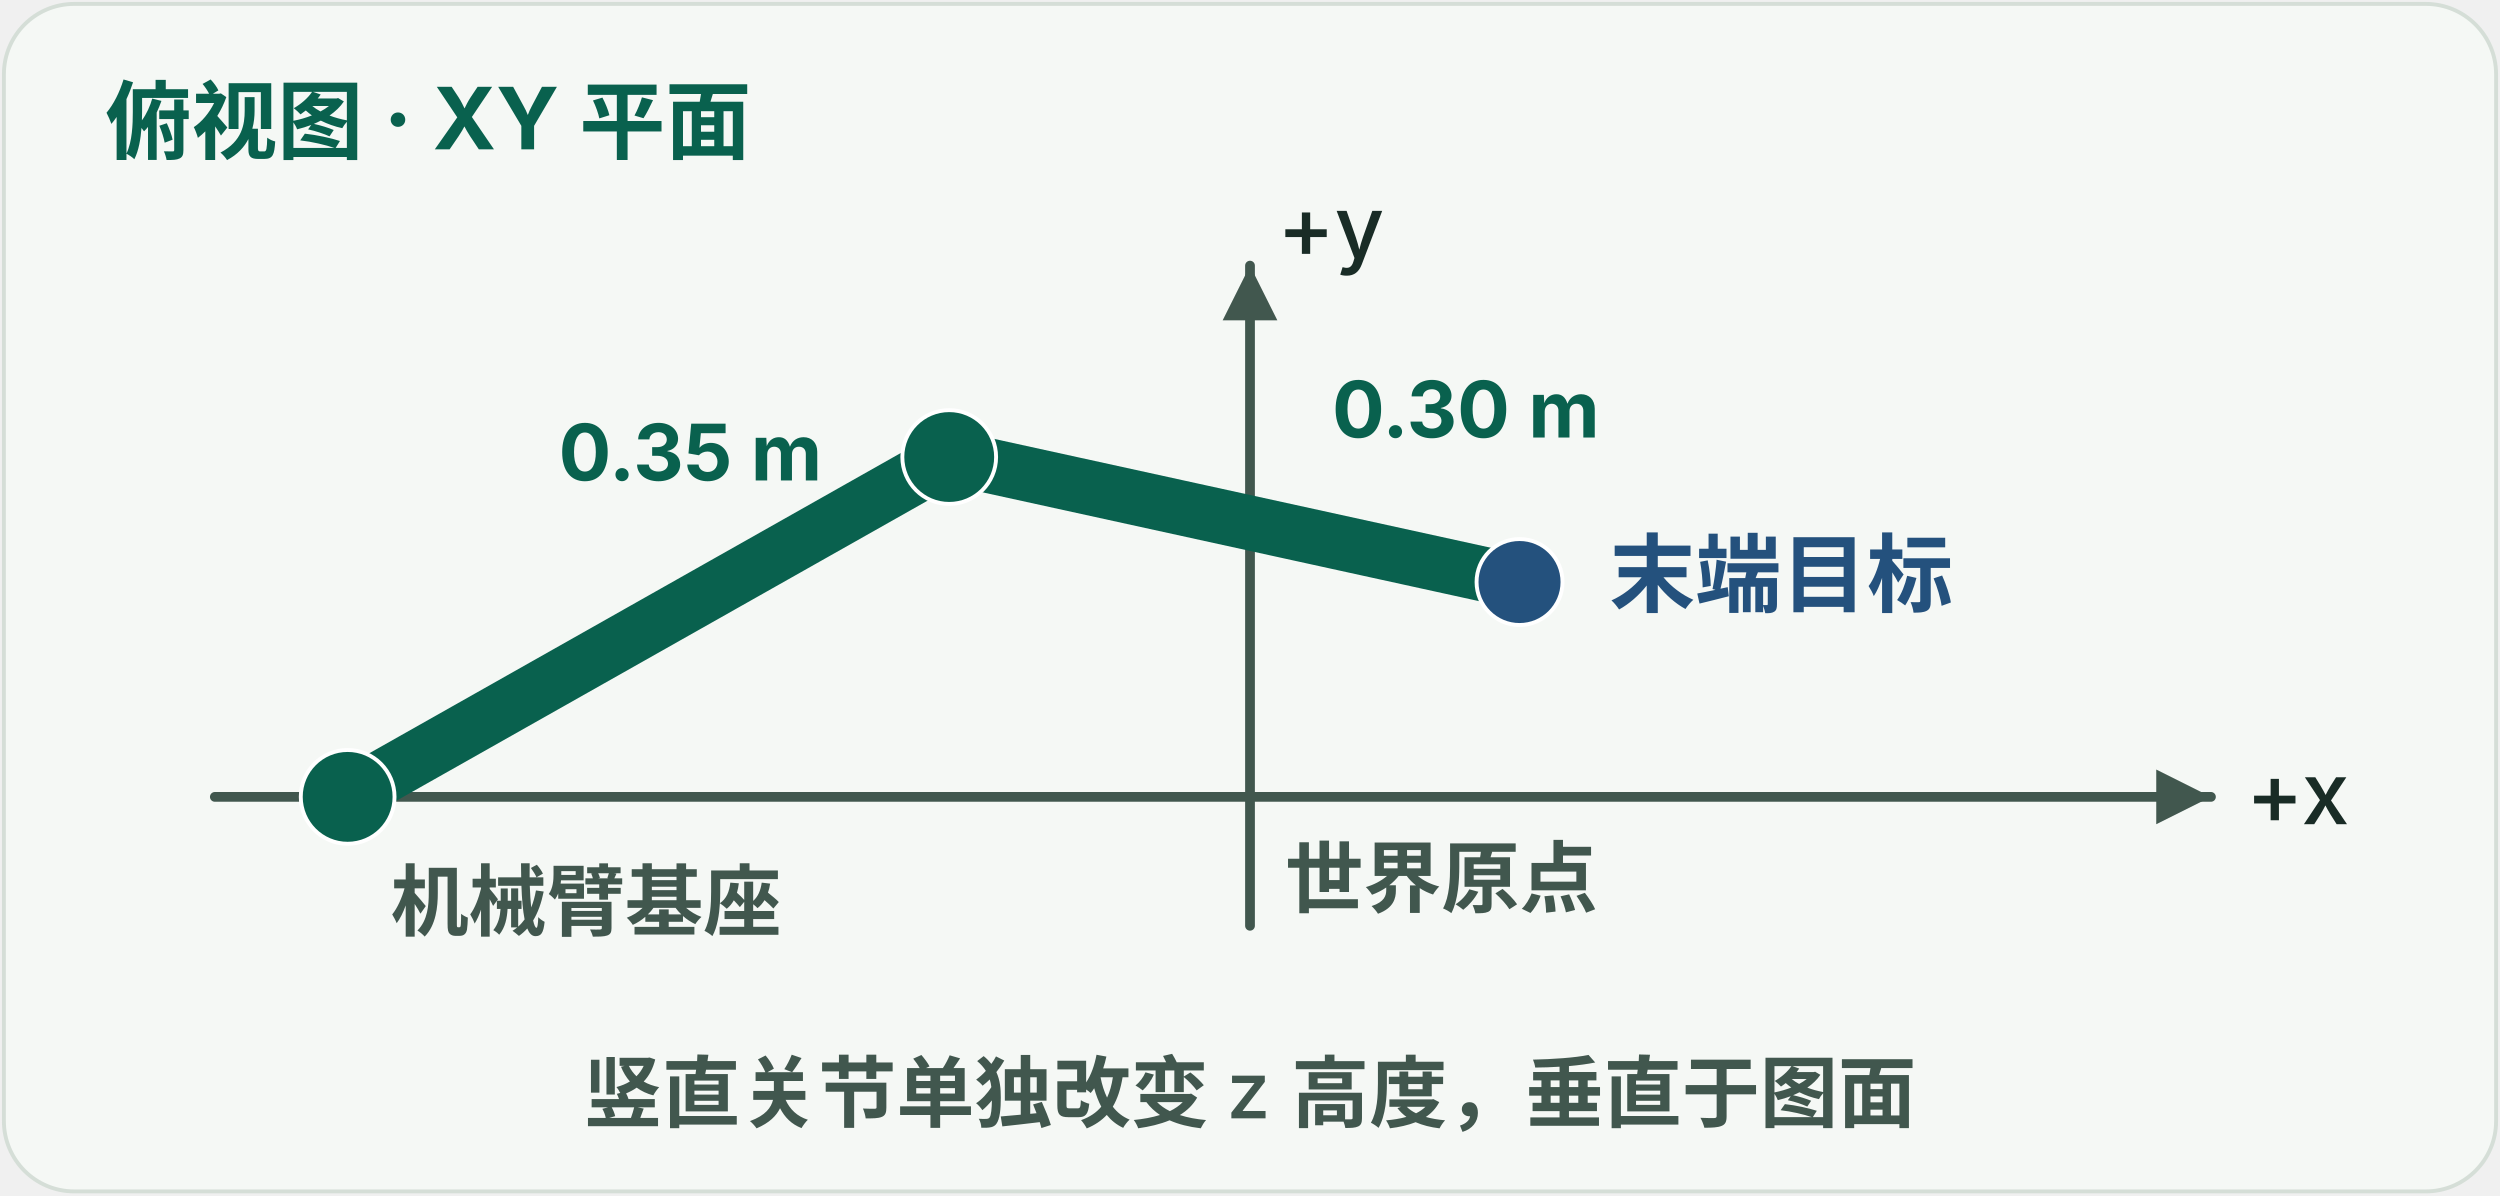
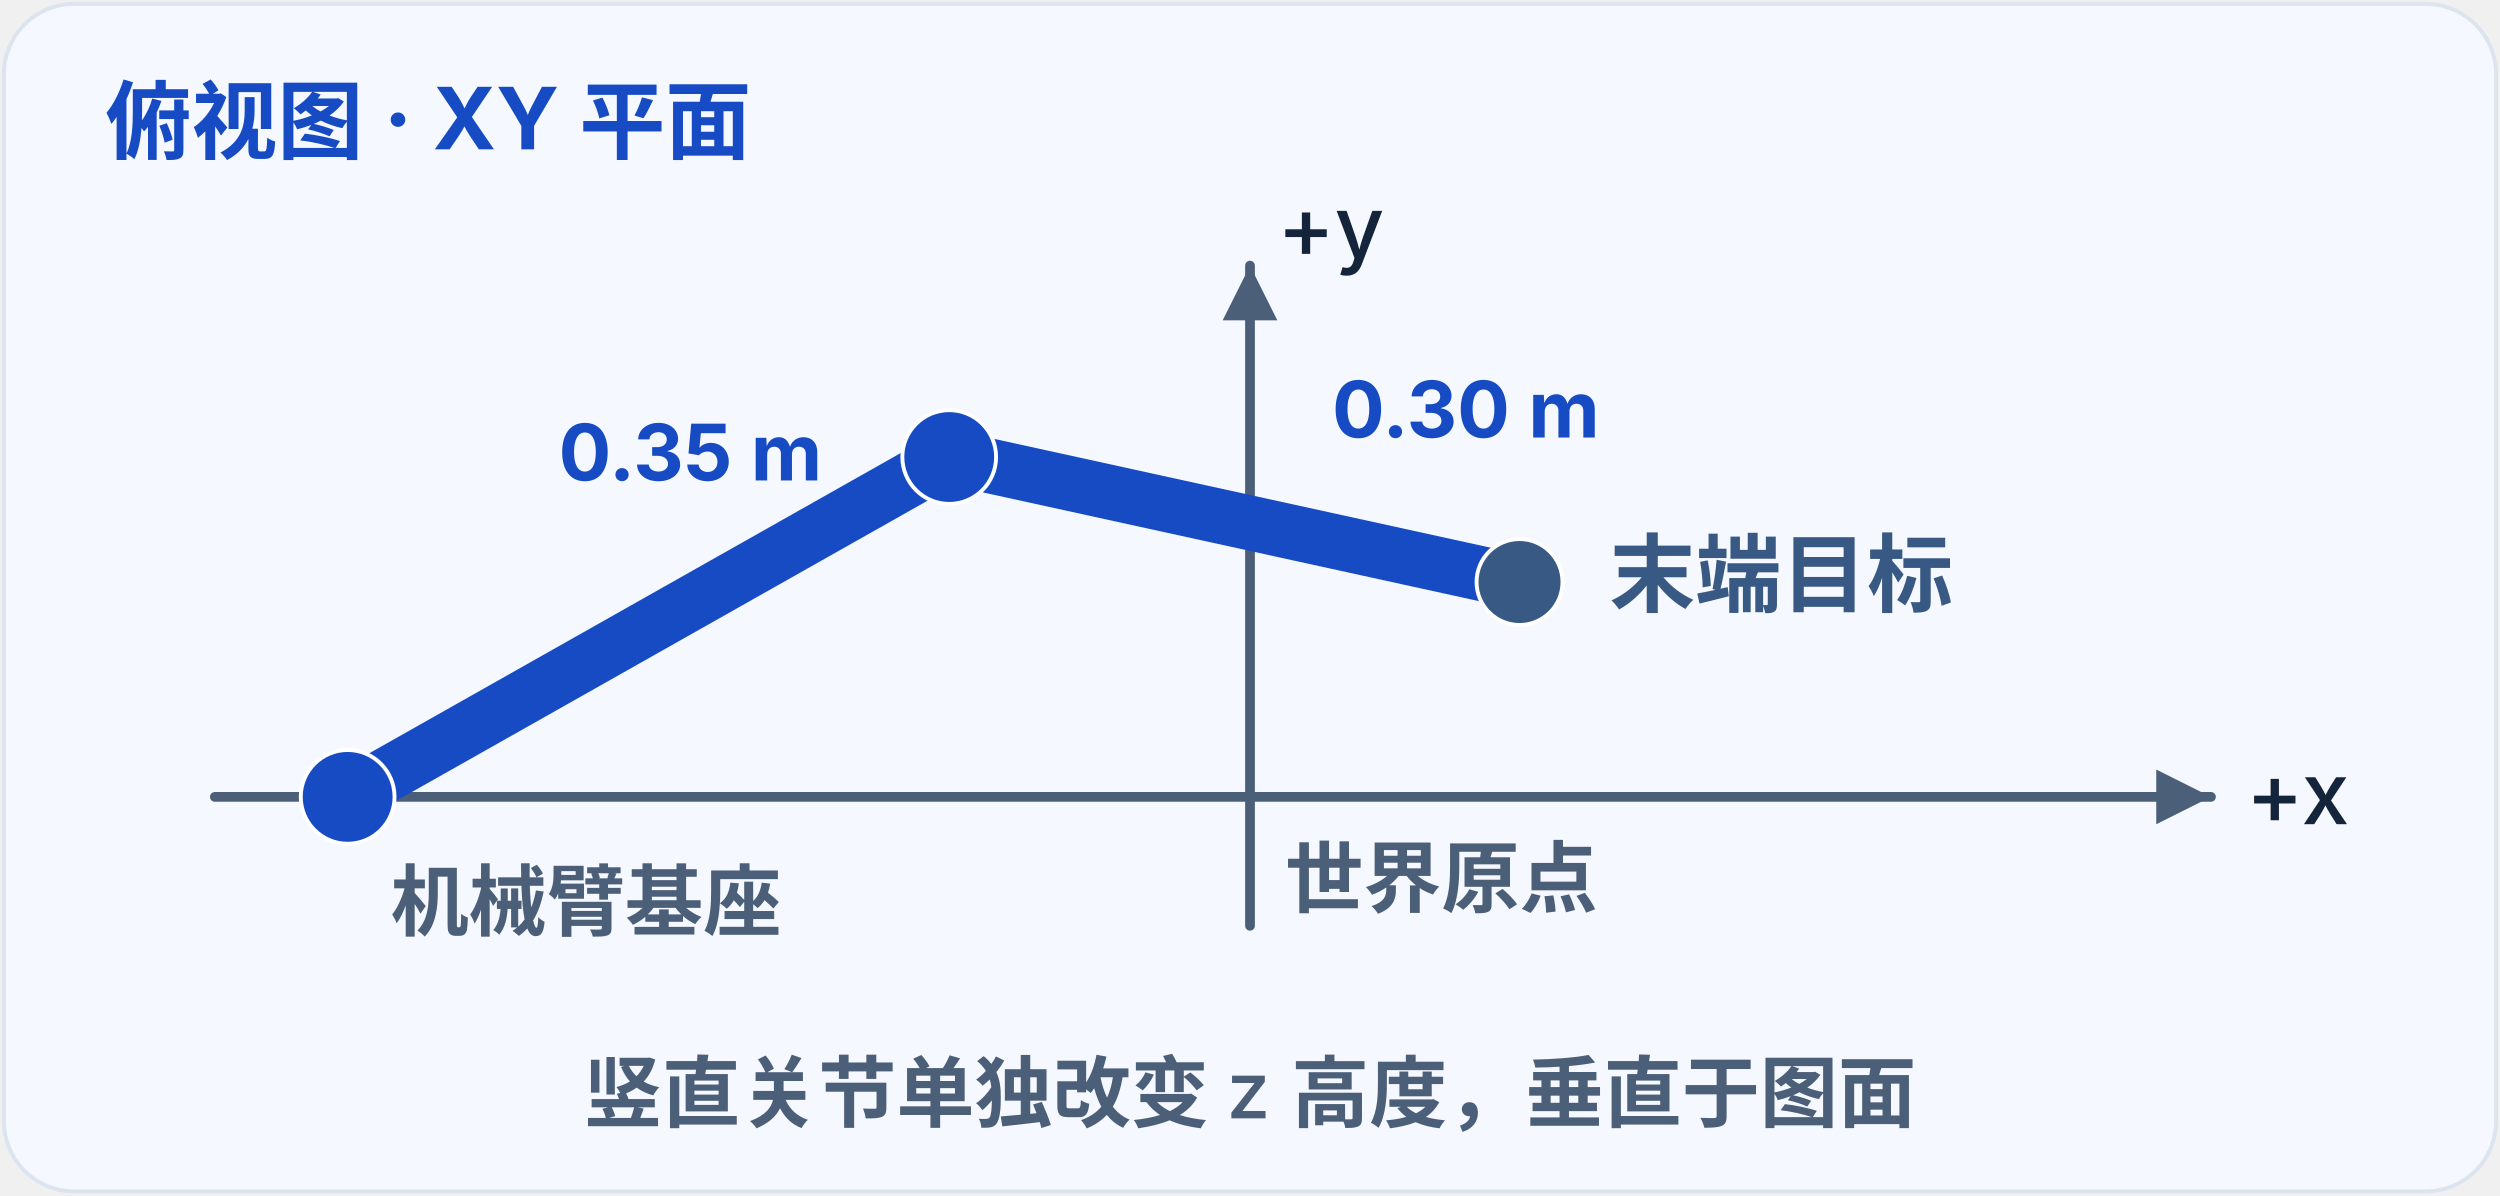
<svg xmlns="http://www.w3.org/2000/svg" width="640" height="306" viewBox="0 0 640 306">
  <defs>
    <marker id="ink" viewBox="0 0 10 10" refX="8" refY="5" markerWidth="7" markerHeight="7" orient="auto-start-reverse">
-       <path d="M 0 1 L 8 5 L 0 9 z" fill="#41574e" />
+       <path d="M 0 1 L 8 5 L 0 9 z" fill="#4c5f79" />
    </marker>
-     <marker id="green" viewBox="0 0 10 10" refX="8" refY="5" markerWidth="7" markerHeight="7" orient="auto-start-reverse">
-       <path d="M 0 1 L 8 5 L 0 9 z" fill="#09614e" />
+     <marker id="accent" viewBox="0 0 10 10" refX="8" refY="5" markerWidth="7" markerHeight="7" orient="auto-start-reverse">
+       <path d="M 0 1 L 8 5 L 0 9 z" fill="#164bc4" />
    </marker>
    <marker id="red" viewBox="0 0 10 10" refX="8" refY="5" markerWidth="7" markerHeight="7" orient="auto-start-reverse">
      <path d="M 0 1 L 8 5 L 0 9 z" fill="#a3362e" />
    </marker>
    <marker id="blue" viewBox="0 0 10 10" refX="8" refY="5" markerWidth="7" markerHeight="7" orient="auto-start-reverse">
-       <path d="M 0 1 L 8 5 L 0 9 z" fill="#24517d" />
+       <path d="M 0 1 L 8 5 L 0 9 z" fill="#385984" />
    </marker>
  </defs>
  <g font-family="system-ui, -apple-system, 'PingFang SC', 'Microsoft YaHei', sans-serif">
-     <rect x="1" y="1" width="638" height="304" rx="18" fill="#f5f8f5" stroke="#d5ded7" />
-     <text x="27" y="39" text-anchor="start" font-size="22" font-weight="720" fill="#09614e">俯视图 · XY 平面</text>
-     <polyline points="55,204 566,204" fill="none" stroke="#41574e" stroke-width="2.5" stroke-linecap="round" stroke-linejoin="round" marker-end="url(#ink)" />
-     <polyline points="320,237 320,68" fill="none" stroke="#41574e" stroke-width="2.5" stroke-linecap="round" stroke-linejoin="round" marker-end="url(#ink)" />
-     <text x="575" y="211" text-anchor="start" font-size="22" font-weight="550" fill="#192c26">+x</text>
-     <text x="327" y="66" text-anchor="start" font-size="22" font-weight="550" fill="#192c26">+y</text>
-     <text x="329" y="232" text-anchor="start" font-size="20" font-weight="550" fill="#41574e">世界原点</text>
-     <polyline points="89,204 243,117 389,149" fill="none" stroke="#09614e" stroke-width="14" stroke-linecap="round" stroke-linejoin="round" />
-     <circle cx="89" cy="204" r="12" fill="#09614e" stroke="white" />
-     <circle cx="243" cy="117" r="12" fill="#09614e" stroke="white" />
-     <circle cx="389" cy="149" r="11" fill="#24517d" stroke="white" />
-     <text x="100" y="238" text-anchor="start" font-size="20" font-weight="550" fill="#41574e">机械臂基座</text>
-     <text x="143" y="123" text-anchor="start" font-size="20" font-weight="650" fill="#09614e">0.35 m</text>
-     <text x="341" y="112" text-anchor="start" font-size="20" font-weight="650" fill="#09614e">0.30 m</text>
-     <text x="412" y="155" text-anchor="start" font-size="22" font-weight="700" fill="#24517d">末端目标</text>
-     <text x="320" y="287" text-anchor="middle" font-size="20" font-weight="550" fill="#41574e">竖直关节单独改变 z 高度，垂直于图面</text>
+     <rect x="1" y="1" width="638" height="304" rx="18" fill="#f5f8fe" stroke="#dbe4ef" />
+     <text x="27" y="39" text-anchor="start" font-size="22" font-weight="720" fill="#164bc4">俯视图 · XY 平面</text>
+     <polyline points="55,204 566,204" fill="none" stroke="#4c5f79" stroke-width="2.5" stroke-linecap="round" stroke-linejoin="round" marker-end="url(#ink)" />
+     <polyline points="320,237 320,68" fill="none" stroke="#4c5f79" stroke-width="2.5" stroke-linecap="round" stroke-linejoin="round" marker-end="url(#ink)" />
+     <text x="575" y="211" text-anchor="start" font-size="22" font-weight="550" fill="#14243b">+x</text>
+     <text x="327" y="66" text-anchor="start" font-size="22" font-weight="550" fill="#14243b">+y</text>
+     <text x="329" y="232" text-anchor="start" font-size="20" font-weight="550" fill="#4c5f79">世界原点</text>
+     <polyline points="89,204 243,117 389,149" fill="none" stroke="#164bc4" stroke-width="14" stroke-linecap="round" stroke-linejoin="round" />
+     <circle cx="89" cy="204" r="12" fill="#164bc4" stroke="white" />
+     <circle cx="243" cy="117" r="12" fill="#164bc4" stroke="white" />
+     <circle cx="389" cy="149" r="11" fill="#385984" stroke="white" />
+     <text x="100" y="238" text-anchor="start" font-size="20" font-weight="550" fill="#4c5f79">机械臂基座</text>
+     <text x="143" y="123" text-anchor="start" font-size="20" font-weight="650" fill="#164bc4">0.35 m</text>
+     <text x="341" y="112" text-anchor="start" font-size="20" font-weight="650" fill="#164bc4">0.30 m</text>
+     <text x="412" y="155" text-anchor="start" font-size="22" font-weight="700" fill="#385984">末端目标</text>
+     <text x="320" y="287" text-anchor="middle" font-size="20" font-weight="550" fill="#4c5f79">竖直关节单独改变 z 高度，垂直于图面</text>
  </g>
</svg>
